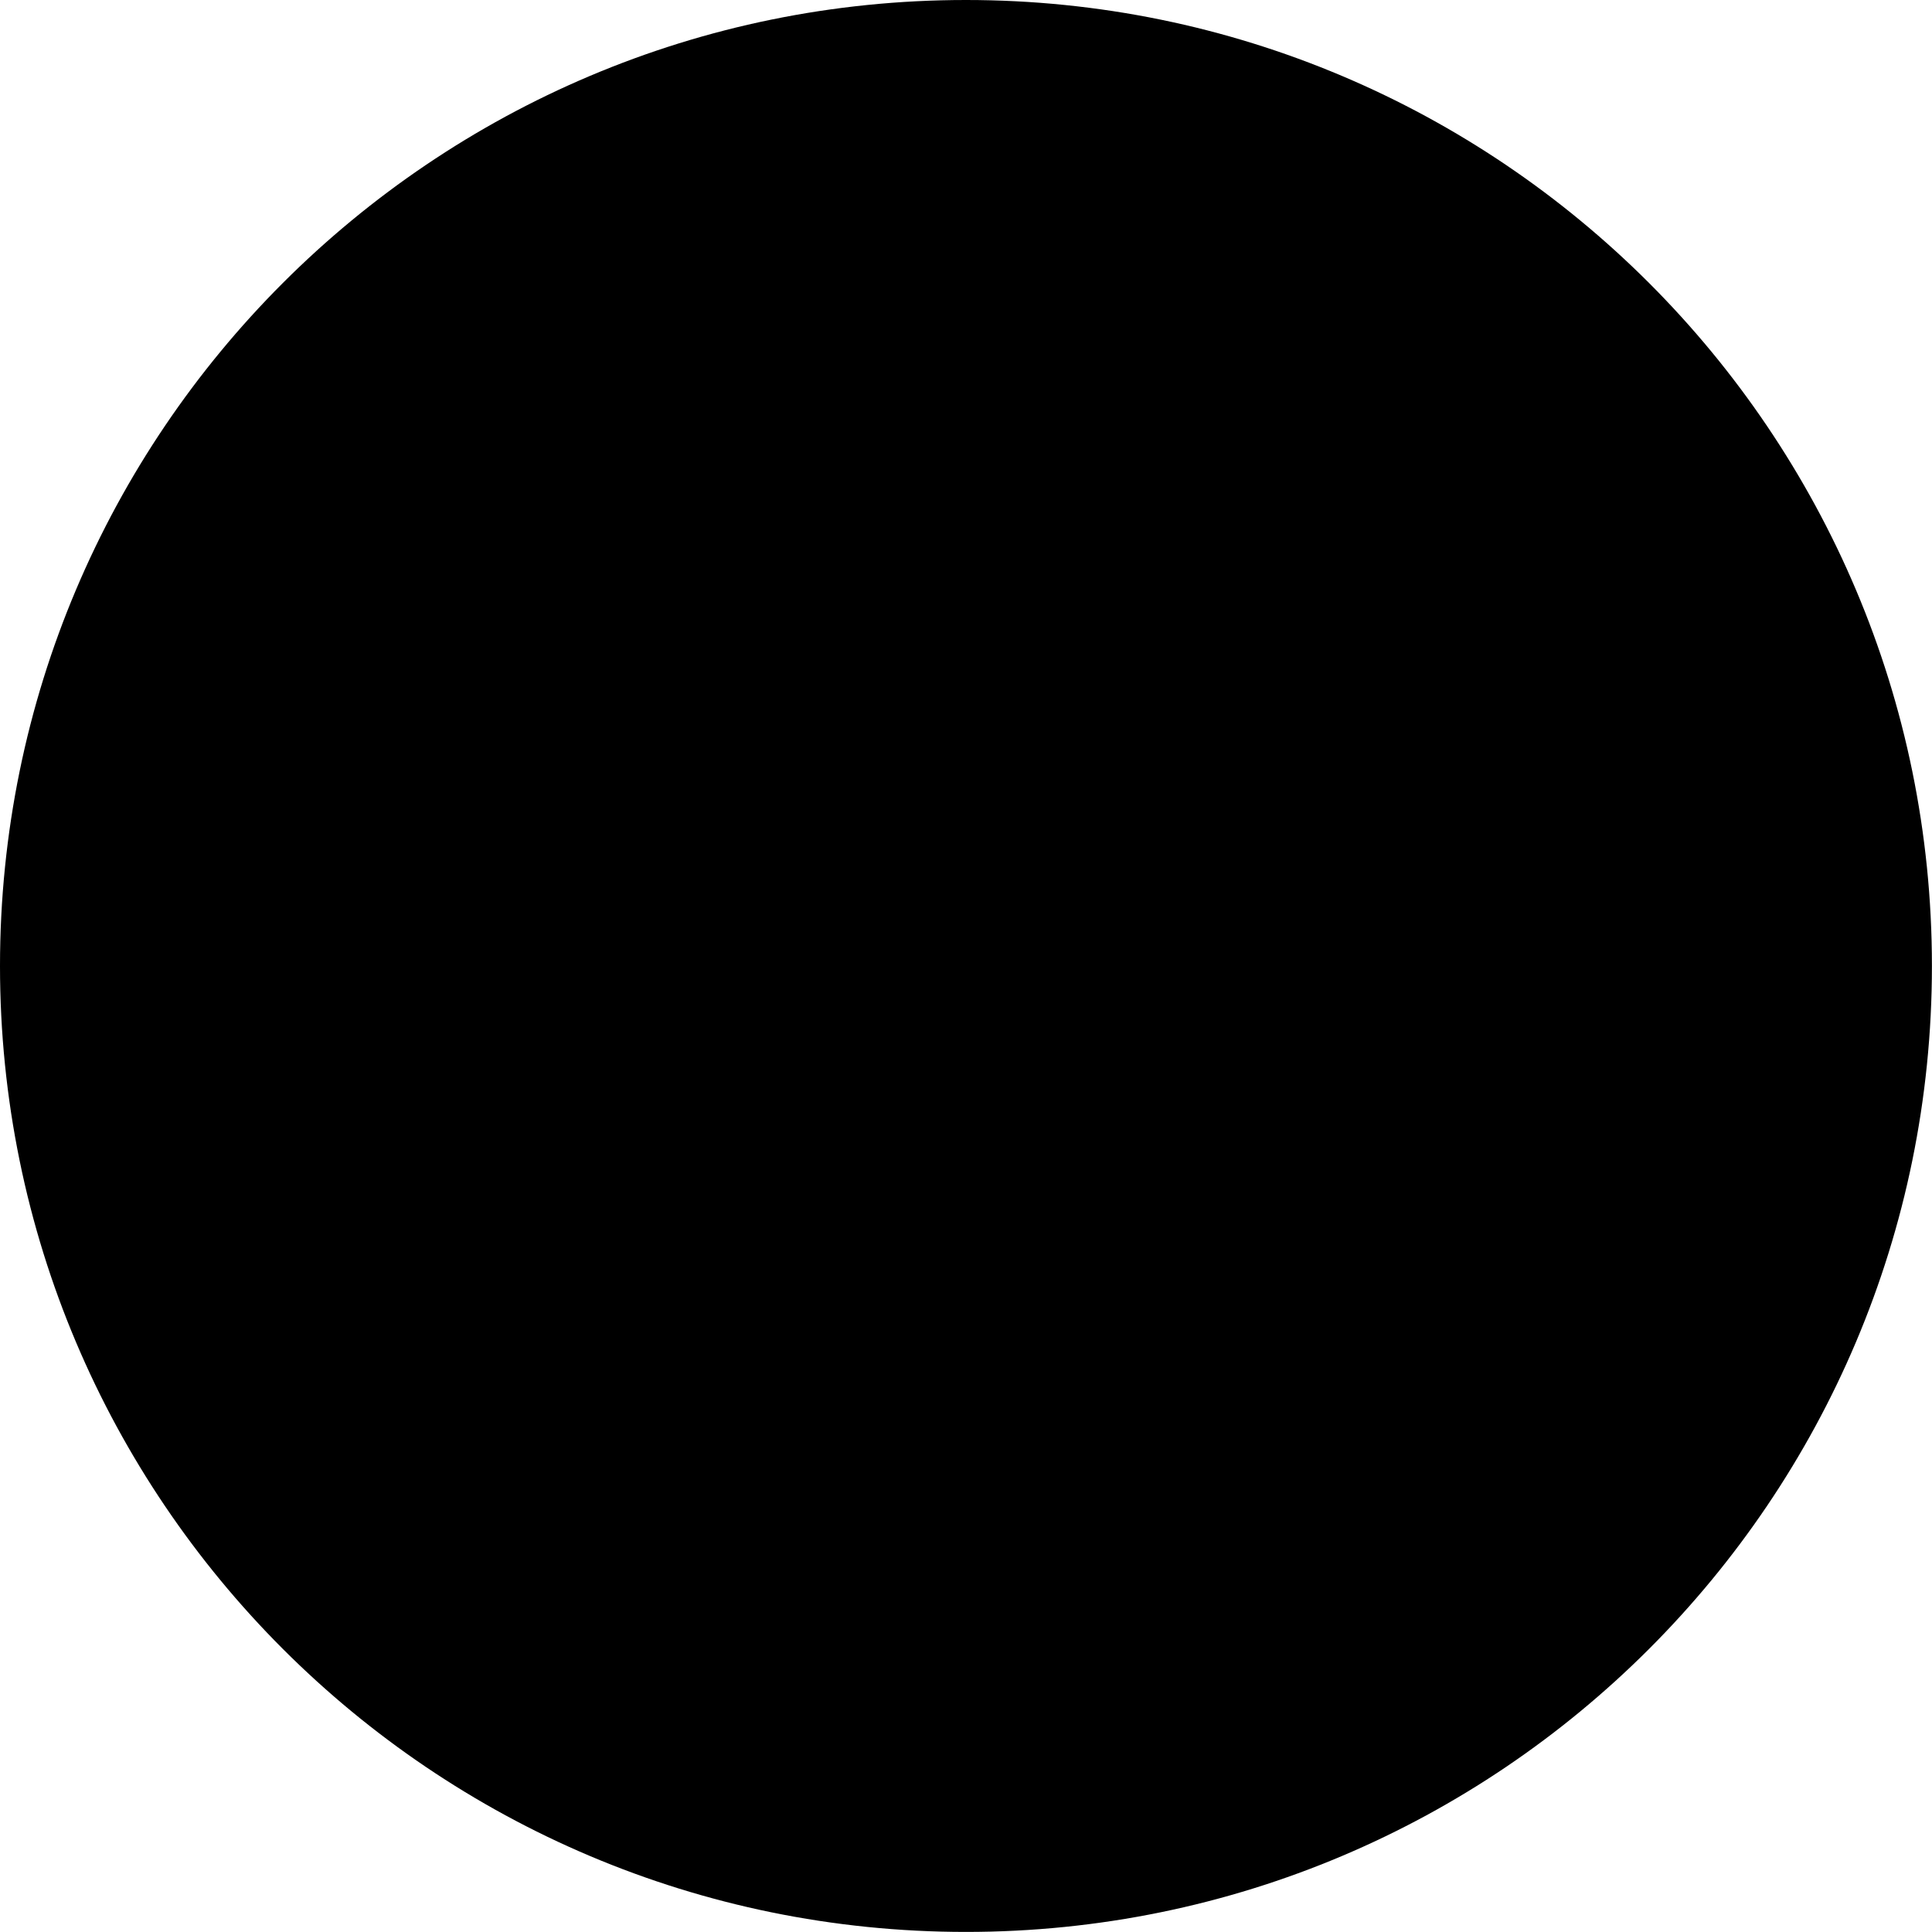
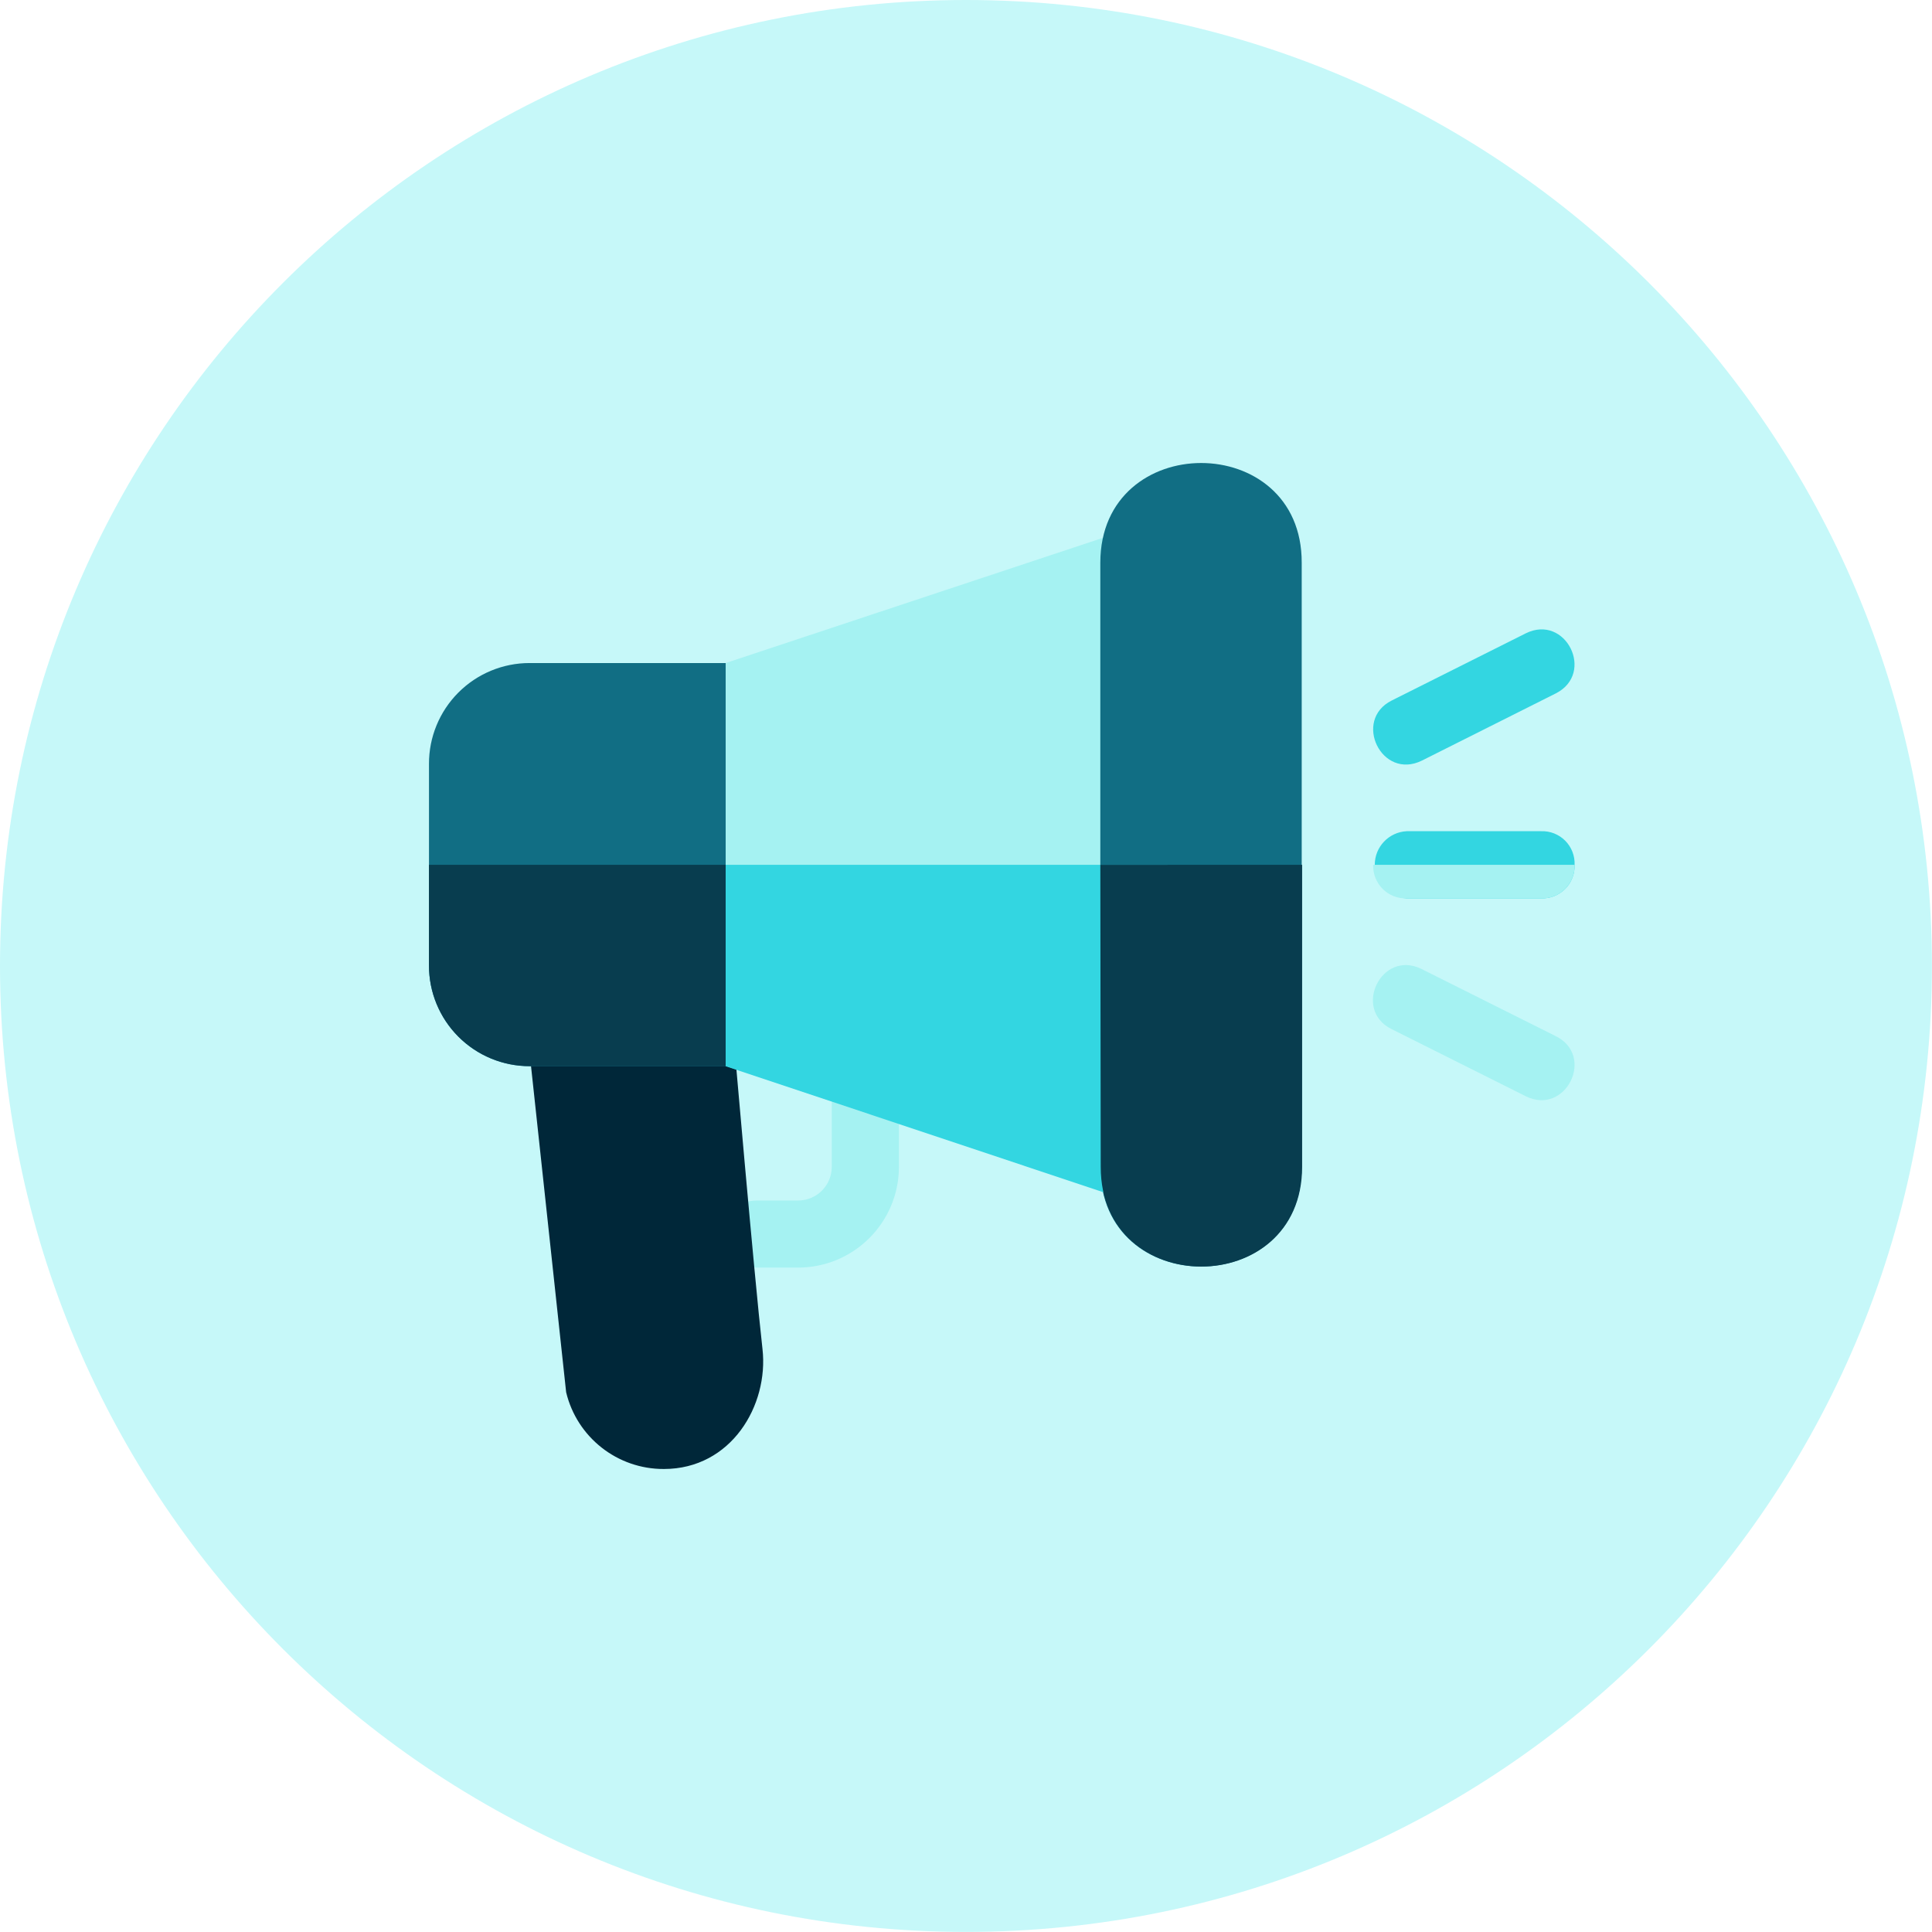
<svg xmlns="http://www.w3.org/2000/svg" viewBox="0 0 241.85 241.85">
  <defs>
    <style>.cls-1{fill:#c6f8f9;}.cls-2{fill:#a5f2f2;}.cls-3{fill:#002739;}.cls-4{fill:#33d6e1;}.cls-5{fill:#116e84;}.cls-6{fill:#083d4f;}</style>
  </defs>
  <g id="Layer_2" data-name="Layer 2">
    <g id="Layer_1-2" data-name="Layer 1">
-       <circle className="cls-1" cx="120.92" cy="120.92" r="120.92" />
-       <path className="cls-2" d="M99.92,158.68H94.77c-5.54,0-5.56-8.4,0-8.4h5.15a4.21,4.21,0,0,0,4.2-4.21V136c0-5.54,8.41-5.56,8.41,0v10.08A12.63,12.63,0,0,1,99.92,158.68Z" />
-       <path className="cls-3" d="M83.11,183.89a12.53,12.53,0,0,1-12.24-9.61l-4.8-44.57a4.21,4.21,0,0,1,4.18-4.65H87.57a4.2,4.2,0,0,1,4.18,3.82s2.65,30.73,3.7,40C96.24,175.92,91.54,183.89,83.11,183.89Z" />
-       <path className="cls-4" d="M197.11,108.26a4.05,4.05,0,0,1-4.2,4.2H176.1a4.21,4.21,0,0,1,0-8.41h16.81A4.05,4.05,0,0,1,197.11,108.26Z" />
-       <path className="cls-4" d="M174.22,87.69,191,79.28c5-2.47,8.72,5,3.76,7.52L178,95.21C172.94,97.71,169.31,90.14,174.22,87.69Z" />
-       <path className="cls-2" d="M191,137.23l-16.81-8.41c-4.93-2.46-1.24-10,3.76-7.52l16.81,8.41C199.73,132.18,196,139.71,191,137.23Z" />
-       <path className="cls-2" d="M197.11,108.26a4.05,4.05,0,0,1-4.2,4.2H176.1a4.05,4.05,0,0,1-4.2-4.2Z" />
-       <path className="cls-5" d="M91.52,83H66.3A12.59,12.59,0,0,0,53.7,95.65v25.21a12.59,12.59,0,0,0,12.6,12.61H91.52a4.16,4.16,0,0,0,4.2-4.2v-42A4.16,4.16,0,0,0,91.52,83Z" />
-       <path className="cls-6" d="M53.7,108.26h42v21a4.16,4.16,0,0,1-4.2,4.2H66.3a12.59,12.59,0,0,1-12.6-12.61Z" />
-       <path className="cls-2" d="M140.59,66.49,90.84,83v50.43L140.59,150a4.14,4.14,0,0,0,5.55-4V70.44A4.19,4.19,0,0,0,140.59,66.49Z" />
-       <path className="cls-5" d="M137.74,70.44v75.63c0,16.64,25.21,16.64,25.21,0V70.44C163,53.8,137.74,53.8,137.74,70.44Z" />
-       <path className="cls-4" d="M146.14,108.26v37.81a4.14,4.14,0,0,1-5.55,4L90.84,133.47V108.26Z" />
-       <path className="cls-6" d="M137.74,108.26H163v37.81c0,16.64-25.21,16.64-25.21,0Z" />
+       <circle class="cls-1" cx="120.92" cy="120.92" r="120.92" />
+       <path class="cls-2" d="M99.92,158.68H94.77c-5.54,0-5.56-8.4,0-8.4h5.15a4.21,4.21,0,0,0,4.2-4.21V136c0-5.54,8.41-5.56,8.41,0v10.08A12.63,12.63,0,0,1,99.92,158.68Z" />
+       <path class="cls-3" d="M83.11,183.89a12.53,12.53,0,0,1-12.24-9.61l-4.8-44.57a4.21,4.21,0,0,1,4.18-4.65H87.57a4.2,4.2,0,0,1,4.18,3.82s2.65,30.73,3.7,40C96.24,175.92,91.54,183.89,83.11,183.89Z" />
+       <path class="cls-4" d="M197.11,108.26a4.05,4.05,0,0,1-4.2,4.2H176.1a4.21,4.21,0,0,1,0-8.41h16.81A4.05,4.05,0,0,1,197.11,108.26Z" />
+       <path class="cls-4" d="M174.22,87.69,191,79.28c5-2.47,8.72,5,3.76,7.52L178,95.21C172.94,97.71,169.31,90.14,174.22,87.69Z" />
+       <path class="cls-2" d="M191,137.23l-16.81-8.41c-4.93-2.46-1.24-10,3.76-7.52l16.81,8.41C199.73,132.18,196,139.71,191,137.23Z" />
+       <path class="cls-2" d="M197.11,108.26a4.05,4.05,0,0,1-4.2,4.2H176.1a4.05,4.05,0,0,1-4.2-4.2Z" />
+       <path class="cls-5" d="M91.52,83H66.3A12.59,12.59,0,0,0,53.7,95.65v25.21a12.59,12.59,0,0,0,12.6,12.61H91.52a4.16,4.16,0,0,0,4.2-4.2v-42A4.16,4.16,0,0,0,91.52,83Z" />
+       <path class="cls-6" d="M53.7,108.26h42v21a4.16,4.16,0,0,1-4.2,4.2H66.3a12.59,12.59,0,0,1-12.6-12.61Z" />
+       <path class="cls-2" d="M140.59,66.49,90.84,83v50.43L140.59,150a4.14,4.14,0,0,0,5.55-4V70.44A4.19,4.19,0,0,0,140.59,66.49Z" />
+       <path class="cls-5" d="M137.74,70.44v75.63c0,16.64,25.21,16.64,25.21,0V70.44C163,53.8,137.74,53.8,137.74,70.44Z" />
+       <path class="cls-4" d="M146.14,108.26v37.81a4.14,4.14,0,0,1-5.55,4L90.84,133.47V108.26Z" />
+       <path class="cls-6" d="M137.74,108.26H163v37.81c0,16.64-25.21,16.64-25.21,0Z" />
    </g>
  </g>
</svg>
